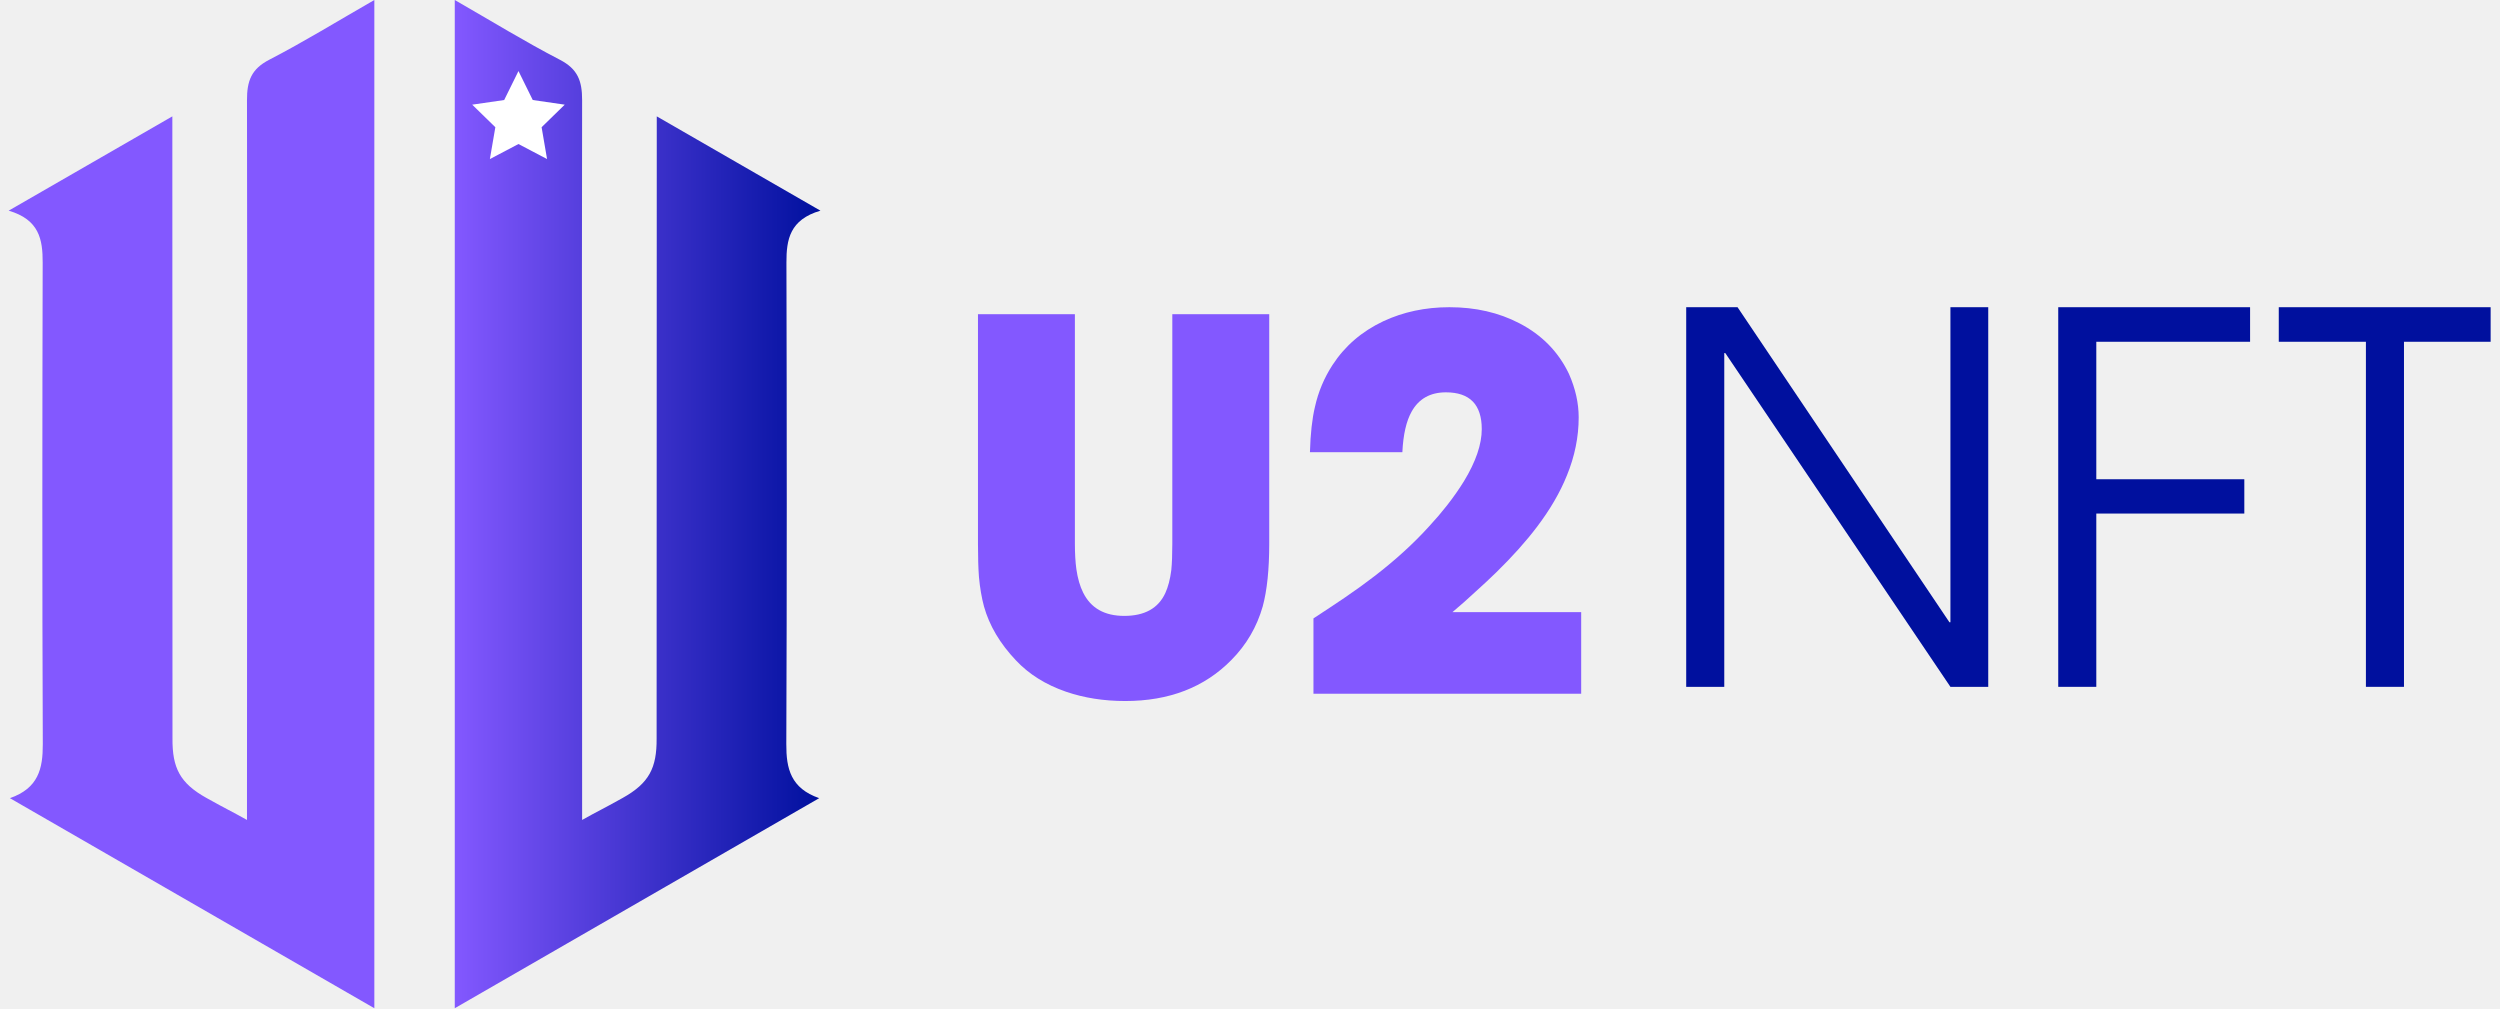
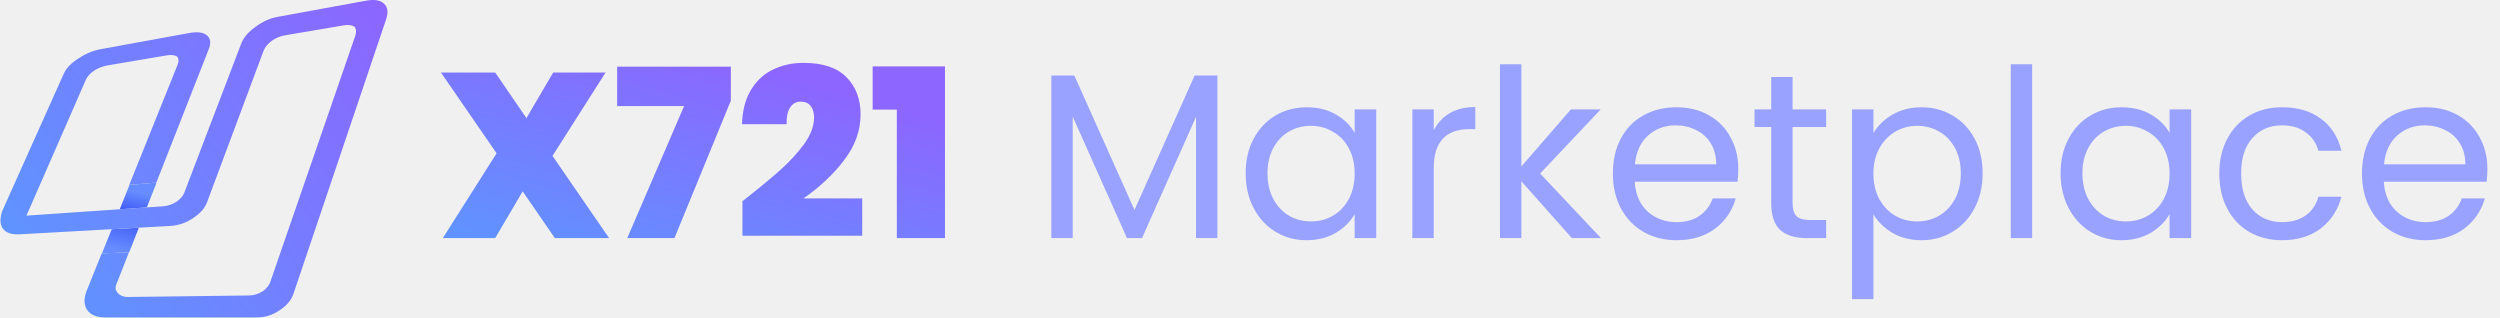
- <svg xmlns="http://www.w3.org/2000/svg" width="243" height="98" viewBox="0 0 243 98" fill="none">
-   <path d="M36.386 98C24.45 91.12 12.842 84.428 0.963 77.581C3.732 76.618 4.17 74.713 4.16 72.332C4.096 56.73 4.11 41.127 4.148 25.524C4.153 23.272 3.817 21.348 0.842 20.477C6.269 17.35 11.282 14.461 16.752 11.31C16.752 13.163 16.752 14.468 16.752 15.772C16.765 34.442 16.765 53.136 16.765 71.793C16.745 74.641 17.495 76.124 20.052 77.552C22.117 78.706 22.427 78.813 24.007 79.699C24.007 78.418 24.015 77.637 24.007 76.731C24.007 54.437 24.05 32.459 24.007 9.747C24.001 7.859 24.431 6.708 26.168 5.809C29.536 4.067 32.774 2.074 36.386 -1.52588e-05V98Z" fill="#8358FF" />
-   <path d="M44.203 98C56.139 91.12 67.747 84.429 79.626 77.581C76.857 76.618 76.419 74.713 76.429 72.332C76.493 56.73 76.479 41.127 76.441 25.524C76.435 23.272 76.771 21.348 79.746 20.477C74.32 17.35 69.306 14.461 63.837 11.31C63.837 13.163 63.837 14.468 63.837 15.772C63.823 34.442 63.823 53.136 63.823 71.793C63.844 74.641 63.094 76.124 60.537 77.552C58.472 78.706 58.162 78.813 56.582 79.699C56.582 78.418 56.573 77.637 56.582 76.731C56.582 54.437 56.538 32.459 56.582 9.747C56.587 7.859 56.157 6.708 54.42 5.809C51.053 4.067 47.815 2.074 44.203 0V98Z" fill="url(#paint0_linear_20_72)" />
-   <path d="M50.395 6.905L51.785 9.722L54.892 10.173L52.644 12.366L53.174 15.461L50.395 13.999L47.616 15.461L48.147 12.366L45.898 10.173L49.006 9.722L50.395 6.905Z" fill="white" />
-   <path d="M123.37 52.833C123.37 55.347 123.159 57.383 122.737 58.941C122.169 60.936 121.154 62.672 119.694 64.148C117.081 66.809 113.64 68.139 109.372 68.139C107.295 68.139 105.38 67.839 103.627 67.239C101.647 66.557 100.024 65.543 98.758 64.197C97.2 62.558 96.162 60.806 95.642 58.941C95.415 58.097 95.253 57.148 95.155 56.093C95.09 55.25 95.058 54.163 95.058 52.833V30.542H104.479V52.833C104.479 53.806 104.528 54.642 104.625 55.339C104.755 56.231 104.974 56.986 105.282 57.602C106.029 59.111 107.36 59.865 109.275 59.865C111.255 59.865 112.585 59.127 113.267 57.651C113.543 57.051 113.738 56.304 113.851 55.412C113.916 54.763 113.949 53.903 113.949 52.833V30.542H123.37V52.833Z" fill="#8358FF" />
-   <path d="M127.668 67.433V60.109C128.885 59.314 129.899 58.64 130.711 58.089C131.782 57.359 132.747 56.661 133.608 55.996C135.652 54.422 137.429 52.8 138.939 51.129C139.555 50.464 140.123 49.799 140.643 49.134C141.276 48.323 141.828 47.536 142.298 46.773C143.45 44.875 144.027 43.188 144.027 41.712C144.027 39.327 142.866 38.135 140.545 38.135C139.02 38.135 137.908 38.759 137.21 40.008C136.691 40.933 136.391 42.247 136.31 43.951H127.327C127.376 42.166 127.538 40.698 127.814 39.546C128.138 38.086 128.706 36.731 129.518 35.482C130.719 33.633 132.366 32.213 134.46 31.224C136.407 30.315 138.549 29.861 140.886 29.861C143.418 29.861 145.682 30.38 147.678 31.419C149.869 32.554 151.476 34.193 152.498 36.334C153.131 37.762 153.448 39.173 153.448 40.568C153.448 42.466 153.066 44.348 152.303 46.214C151.638 47.868 150.664 49.539 149.382 51.227C148.327 52.622 147.013 54.09 145.439 55.631C144.806 56.248 144.092 56.913 143.296 57.627C142.744 58.146 142.039 58.77 141.178 59.5H153.691V67.433H127.668Z" fill="#8358FF" />
-   <path d="M189.581 66.761L167.696 34.315H167.599V66.761H163.899V29.861H168.889L189.483 60.481H189.581V29.861H193.257V66.761H189.581Z" fill="#00109E" />
-   <path d="M203.761 33.22V46.583H218.148V49.917H203.761V66.761H200.061V29.861H218.708V33.22H203.761Z" fill="#00109E" />
-   <path d="M233.667 33.22V66.761H229.967V33.22H221.496V29.861H242.09V33.22H233.667Z" fill="#00109E" />
+ <svg xmlns="http://www.w3.org/2000/svg" width="378" height="48" viewBox="0 0 378 48" fill="none">
+   <g clipPath="url(#clip0_3205_101)">
+     <path d="M16.218 36.322L15.555 37.969L15.417 38.313L19.537 38.147L20.332 36.123L20.998 34.428L16.888 34.657L16.218 36.322Z" fill="url(#paint0_linear_3205_101)" />
+     <path d="M18.901 29.653L18.1 31.643L22.202 31.363L22.997 29.339L23.677 27.608L19.585 27.951L18.901 29.653Z" fill="url(#paint1_linear_3205_101)" />
+     <path d="M58.062 0.55C57.489 0.021 56.602 -0.124 55.349 0.105L41.965 2.55C40.822 2.759 39.723 3.252 38.699 4.013C37.56 4.804 36.831 5.653 36.462 6.621L27.868 29.125C27.689 29.593 27.316 30.044 26.759 30.463C26.072 30.904 25.372 31.145 24.654 31.193L23.557 31.268L22.164 31.363L18.062 31.643L13.083 31.983L8.981 32.263L6.87 32.407L4.002 32.602L12.991 12.039C13.208 11.541 13.654 11.066 14.315 10.627C14.964 10.244 15.589 10.005 16.194 9.902L25.135 8.386C25.835 8.267 26.384 8.315 26.764 8.53L26.787 8.549C27.039 8.856 27.06 9.277 26.85 9.799L20.743 24.979L20.289 26.108L19.547 27.951L23.639 27.608L24.376 25.734L31.559 7.449C31.933 6.496 31.842 5.805 31.279 5.339C30.717 4.878 29.835 4.767 28.582 4.996L15.199 7.441C14.056 7.65 12.951 8.109 11.916 8.802C10.766 9.524 10.025 10.289 9.638 11.151L0.337 31.909C-0.061 33.093 -0.235 34.728 1.509 35.292C1.929 35.411 2.419 35.458 2.982 35.427L5.828 35.269L13.538 34.841L16.85 34.657L20.96 34.428L25.729 34.163C27.001 34.093 28.145 33.698 29.226 32.952C30.275 32.274 30.972 31.475 31.309 30.573L39.844 7.698C40.053 7.14 40.49 6.613 41.144 6.13C41.788 5.712 42.409 5.456 43.015 5.353L51.956 3.837C52.656 3.718 53.206 3.784 53.593 4.032L53.617 4.054C53.875 4.404 53.904 4.876 53.703 5.458L40.879 42.607C40.705 43.109 40.335 43.58 39.779 44.005C39.093 44.446 38.388 44.666 37.664 44.675L19.343 44.904C18.716 44.911 18.21 44.723 17.84 44.346C17.516 44.012 17.406 43.64 17.51 43.238L17.498 43.239L18 41.962L18.282 41.244L19.498 38.15L15.378 38.315L14.041 41.64L13.904 41.98L13.836 42.149L13.808 42.219L13.58 42.785L13.538 42.889L13.478 43.038L13.365 43.319L13.039 44.13C12.854 44.625 12.432 46.075 13.36 47.099C13.455 47.2 13.555 47.297 13.667 47.381C13.716 47.42 13.776 47.454 13.831 47.49C14.356 47.824 15.025 48 15.85 48H38.795C40.078 48 41.227 47.637 42.308 46.887C43.357 46.209 44.048 45.377 44.375 44.41L58.382 2.919C58.74 1.859 58.635 1.083 58.062 0.55Z" fill="url(#paint2_linear_3205_101)" />
+   </g>
+   <path d="M83.893 36L79.028 28.933L74.873 36H66.954L75.086 23.18L66.67 10.964H74.873L79.596 17.853L83.645 10.964H91.564L83.538 23.571L92.097 36H83.893ZM110.501 15.225L101.978 36H94.84L103.434 16.042H93.313V10.076H110.501V15.225ZM112.257 30.425C114.553 28.625 116.435 27.075 117.903 25.773C119.371 24.47 120.602 23.133 121.597 21.76C122.591 20.363 123.088 19.037 123.088 17.782C123.088 17.025 122.91 16.433 122.555 16.007C122.224 15.58 121.727 15.367 121.064 15.367C120.377 15.367 119.845 15.663 119.466 16.255C119.087 16.823 118.909 17.664 118.933 18.777H112.186C112.257 16.669 112.718 14.929 113.571 13.556C114.423 12.159 115.536 11.141 116.909 10.502C118.282 9.839 119.809 9.508 121.49 9.508C124.402 9.508 126.568 10.23 127.989 11.674C129.409 13.118 130.119 14.989 130.119 17.285C130.119 19.747 129.291 22.055 127.634 24.21C126 26.364 123.952 28.294 121.49 29.998H130.368V35.645H112.257V30.425ZM131.943 16.575V10.04H142.88V36H135.6V16.575H131.943Z" fill="url(#paint3_linear_3205_101)" />
+   <path d="M184.07 11.425V36H180.838V17.676L172.671 36H170.398L162.194 17.64V36H158.963V11.425H162.443L171.534 31.738L180.625 11.425H184.07ZM188.343 26.199C188.343 24.21 188.746 22.47 189.551 20.978C190.355 19.463 191.456 18.291 192.853 17.463C194.274 16.634 195.848 16.22 197.576 16.22C199.281 16.22 200.761 16.587 202.015 17.32C203.27 18.055 204.205 18.978 204.821 20.09V16.539H208.088V36H204.821V32.378C204.182 33.514 203.223 34.461 201.944 35.219C200.69 35.953 199.222 36.32 197.541 36.32C195.813 36.32 194.25 35.894 192.853 35.041C191.456 34.189 190.355 32.993 189.551 31.454C188.746 29.916 188.343 28.164 188.343 26.199ZM204.821 26.234C204.821 24.766 204.525 23.488 203.933 22.399C203.341 21.31 202.536 20.481 201.518 19.913C200.524 19.321 199.423 19.025 198.216 19.025C197.008 19.025 195.907 19.309 194.913 19.877C193.919 20.446 193.125 21.274 192.534 22.363C191.942 23.452 191.646 24.731 191.646 26.199C191.646 27.69 191.942 28.992 192.534 30.105C193.125 31.194 193.919 32.035 194.913 32.626C195.907 33.194 197.008 33.479 198.216 33.479C199.423 33.479 200.524 33.194 201.518 32.626C202.536 32.035 203.341 31.194 203.933 30.105C204.525 28.992 204.821 27.702 204.821 26.234ZM216.781 19.7C217.349 18.587 218.154 17.723 219.196 17.108C220.261 16.492 221.551 16.184 223.066 16.184V19.522H222.214C218.592 19.522 216.781 21.487 216.781 25.417V36H213.549V16.539H216.781V19.7ZM237.664 36L230.028 27.406V36H226.797V9.721H230.028V25.169L237.521 16.539H242.032L232.869 26.234L242.067 36H237.664ZM262.829 25.524C262.829 26.139 262.794 26.791 262.723 27.477H247.168C247.287 29.395 247.938 30.898 249.122 31.987C250.329 33.053 251.785 33.585 253.49 33.585C254.886 33.585 256.046 33.266 256.97 32.626C257.917 31.963 258.58 31.087 258.958 29.998H262.439C261.918 31.869 260.876 33.396 259.314 34.58C257.751 35.74 255.81 36.32 253.49 36.32C251.643 36.32 249.986 35.905 248.518 35.077C247.074 34.248 245.937 33.076 245.109 31.561C244.28 30.022 243.866 28.247 243.866 26.234C243.866 24.222 244.268 22.458 245.073 20.943C245.878 19.428 247.003 18.267 248.447 17.463C249.915 16.634 251.596 16.22 253.49 16.22C255.336 16.22 256.97 16.622 258.39 17.427C259.811 18.232 260.9 19.345 261.657 20.765C262.439 22.162 262.829 23.748 262.829 25.524ZM259.491 24.849C259.491 23.618 259.219 22.564 258.674 21.689C258.13 20.789 257.384 20.114 256.437 19.664C255.514 19.191 254.484 18.954 253.347 18.954C251.714 18.954 250.317 19.475 249.157 20.517C248.021 21.558 247.37 23.003 247.204 24.849H259.491ZM271.037 19.203V30.673C271.037 31.62 271.238 32.295 271.64 32.697C272.043 33.076 272.741 33.266 273.736 33.266H276.115V36H273.203C271.404 36 270.054 35.586 269.155 34.757C268.255 33.928 267.805 32.567 267.805 30.673V19.203H265.284V16.539H267.805V11.639H271.037V16.539H276.115V19.203H271.037ZM283.262 20.126C283.901 19.013 284.848 18.09 286.103 17.356C287.382 16.599 288.861 16.22 290.542 16.22C292.27 16.22 293.833 16.634 295.23 17.463C296.65 18.291 297.763 19.463 298.568 20.978C299.373 22.47 299.775 24.21 299.775 26.199C299.775 28.164 299.373 29.916 298.568 31.454C297.763 32.993 296.65 34.189 295.23 35.041C293.833 35.894 292.27 36.32 290.542 36.32C288.885 36.32 287.417 35.953 286.139 35.219C284.884 34.461 283.925 33.526 283.262 32.413V45.233H280.031V16.539H283.262V20.126ZM296.473 26.199C296.473 24.731 296.177 23.452 295.585 22.363C294.993 21.274 294.188 20.446 293.17 19.877C292.176 19.309 291.075 19.025 289.867 19.025C288.684 19.025 287.583 19.321 286.565 19.913C285.57 20.481 284.765 21.322 284.15 22.434C283.558 23.523 283.262 24.79 283.262 26.234C283.262 27.702 283.558 28.992 284.15 30.105C284.765 31.194 285.57 32.035 286.565 32.626C287.583 33.194 288.684 33.479 289.867 33.479C291.075 33.479 292.176 33.194 293.17 32.626C294.188 32.035 294.993 31.194 295.585 30.105C296.177 28.992 296.473 27.69 296.473 26.199ZM307.261 9.721V36H304.029V9.721H307.261ZM311.561 26.199C311.561 24.21 311.963 22.47 312.768 20.978C313.573 19.463 314.674 18.291 316.071 17.463C317.492 16.634 319.066 16.22 320.794 16.22C322.499 16.22 323.978 16.587 325.233 17.32C326.488 18.055 327.423 18.978 328.039 20.09V16.539H331.306V36H328.039V32.378C327.399 33.514 326.441 34.461 325.162 35.219C323.907 35.953 322.44 36.32 320.759 36.32C319.03 36.32 317.468 35.894 316.071 35.041C314.674 34.189 313.573 32.993 312.768 31.454C311.963 29.916 311.561 28.164 311.561 26.199ZM328.039 26.234C328.039 24.766 327.743 23.488 327.151 22.399C326.559 21.31 325.754 20.481 324.736 19.913C323.742 19.321 322.641 19.025 321.433 19.025C320.226 19.025 319.125 19.309 318.131 19.877C317.136 20.446 316.343 21.274 315.751 22.363C315.16 23.452 314.864 24.731 314.864 26.199C314.864 27.69 315.16 28.992 315.751 30.105C316.343 31.194 317.136 32.035 318.131 32.626C319.125 33.194 320.226 33.479 321.433 33.479C322.641 33.479 323.742 33.194 324.736 32.626C325.754 32.035 326.559 31.194 327.151 30.105C327.743 28.992 328.039 27.702 328.039 26.234ZM335.559 26.234C335.559 24.222 335.962 22.47 336.767 20.978C337.572 19.463 338.685 18.291 340.105 17.463C341.549 16.634 343.195 16.22 345.041 16.22C347.432 16.22 349.397 16.8 350.936 17.96C352.499 19.12 353.529 20.73 354.026 22.789H350.546C350.214 21.606 349.563 20.671 348.592 19.984C347.645 19.297 346.462 18.954 345.041 18.954C343.195 18.954 341.703 19.593 340.567 20.872C339.43 22.127 338.862 23.914 338.862 26.234C338.862 28.578 339.43 30.389 340.567 31.668C341.703 32.946 343.195 33.585 345.041 33.585C346.462 33.585 347.645 33.254 348.592 32.591C349.539 31.928 350.191 30.981 350.546 29.75H354.026C353.505 31.738 352.463 33.337 350.901 34.544C349.338 35.728 347.385 36.32 345.041 36.32C343.195 36.32 341.549 35.905 340.105 35.077C338.685 34.248 337.572 33.076 336.767 31.561C335.962 30.046 335.559 28.27 335.559 26.234ZM376.094 25.524C376.094 26.139 376.058 26.791 375.987 27.477H360.433C360.551 29.395 361.202 30.898 362.386 31.987C363.594 33.053 365.05 33.585 366.754 33.585C368.151 33.585 369.311 33.266 370.234 32.626C371.181 31.963 371.844 31.087 372.223 29.998H375.703C375.182 31.869 374.141 33.396 372.578 34.58C371.016 35.74 369.074 36.32 366.754 36.32C364.908 36.32 363.25 35.905 361.782 35.077C360.338 34.248 359.202 33.076 358.373 31.561C357.545 30.022 357.13 28.247 357.13 26.234C357.13 24.222 357.533 22.458 358.338 20.943C359.143 19.428 360.267 18.267 361.711 17.463C363.179 16.634 364.86 16.22 366.754 16.22C368.601 16.22 370.234 16.622 371.655 17.427C373.075 18.232 374.164 19.345 374.922 20.765C375.703 22.162 376.094 23.748 376.094 25.524ZM372.756 24.849C372.756 23.618 372.484 22.564 371.939 21.689C371.394 20.789 370.649 20.114 369.702 19.664C368.778 19.191 367.749 18.954 366.612 18.954C364.979 18.954 363.582 19.475 362.422 20.517C361.285 21.558 360.634 23.003 360.469 24.849H372.756Z" fill="#99A3FF" />
  <defs>
-     <linearGradient id="paint0_linear_20_72" x1="44.203" y1="49" x2="79.746" y2="49" gradientUnits="userSpaceOnUse">
-       <stop stop-color="#8358FF" />
-       <stop offset="1" stop-color="#00109E" />
+     <linearGradient id="paint0_linear_3205_101" x1="19.663" y1="30.783" x2="17.948" y2="37.714" gradientUnits="userSpaceOnUse">
+       <stop stop-color="#2F43F2" />
+       <stop offset="1" stop-color="#668CFF" />
    </linearGradient>
+     <linearGradient id="paint1_linear_3205_101" x1="19.812" y1="33.615" x2="20.789" y2="29.086" gradientUnits="userSpaceOnUse">
+       <stop stop-color="#2F43F2" />
+       <stop offset="1" stop-color="#668CFF" />
+     </linearGradient>
+     <linearGradient id="paint2_linear_3205_101" x1="-3.146" y1="34.896" x2="53.433" y2="-5.96" gradientUnits="userSpaceOnUse">
+       <stop stop-color="#5D96FF" />
+       <stop offset="1" stop-color="#8C66FF" />
+     </linearGradient>
+     <linearGradient id="paint3_linear_3205_101" x1="59.237" y1="34.894" x2="70.883" y2="-3.375" gradientUnits="userSpaceOnUse">
+       <stop stop-color="#5D96FF" />
+       <stop offset="1" stop-color="#8C66FF" />
+     </linearGradient>
+     <clipPath id="clip0_3205_101">
+       <rect width="58.517" height="48" fill="white" transform="translate(0.0727539)" />
+     </clipPath>
  </defs>
</svg>
